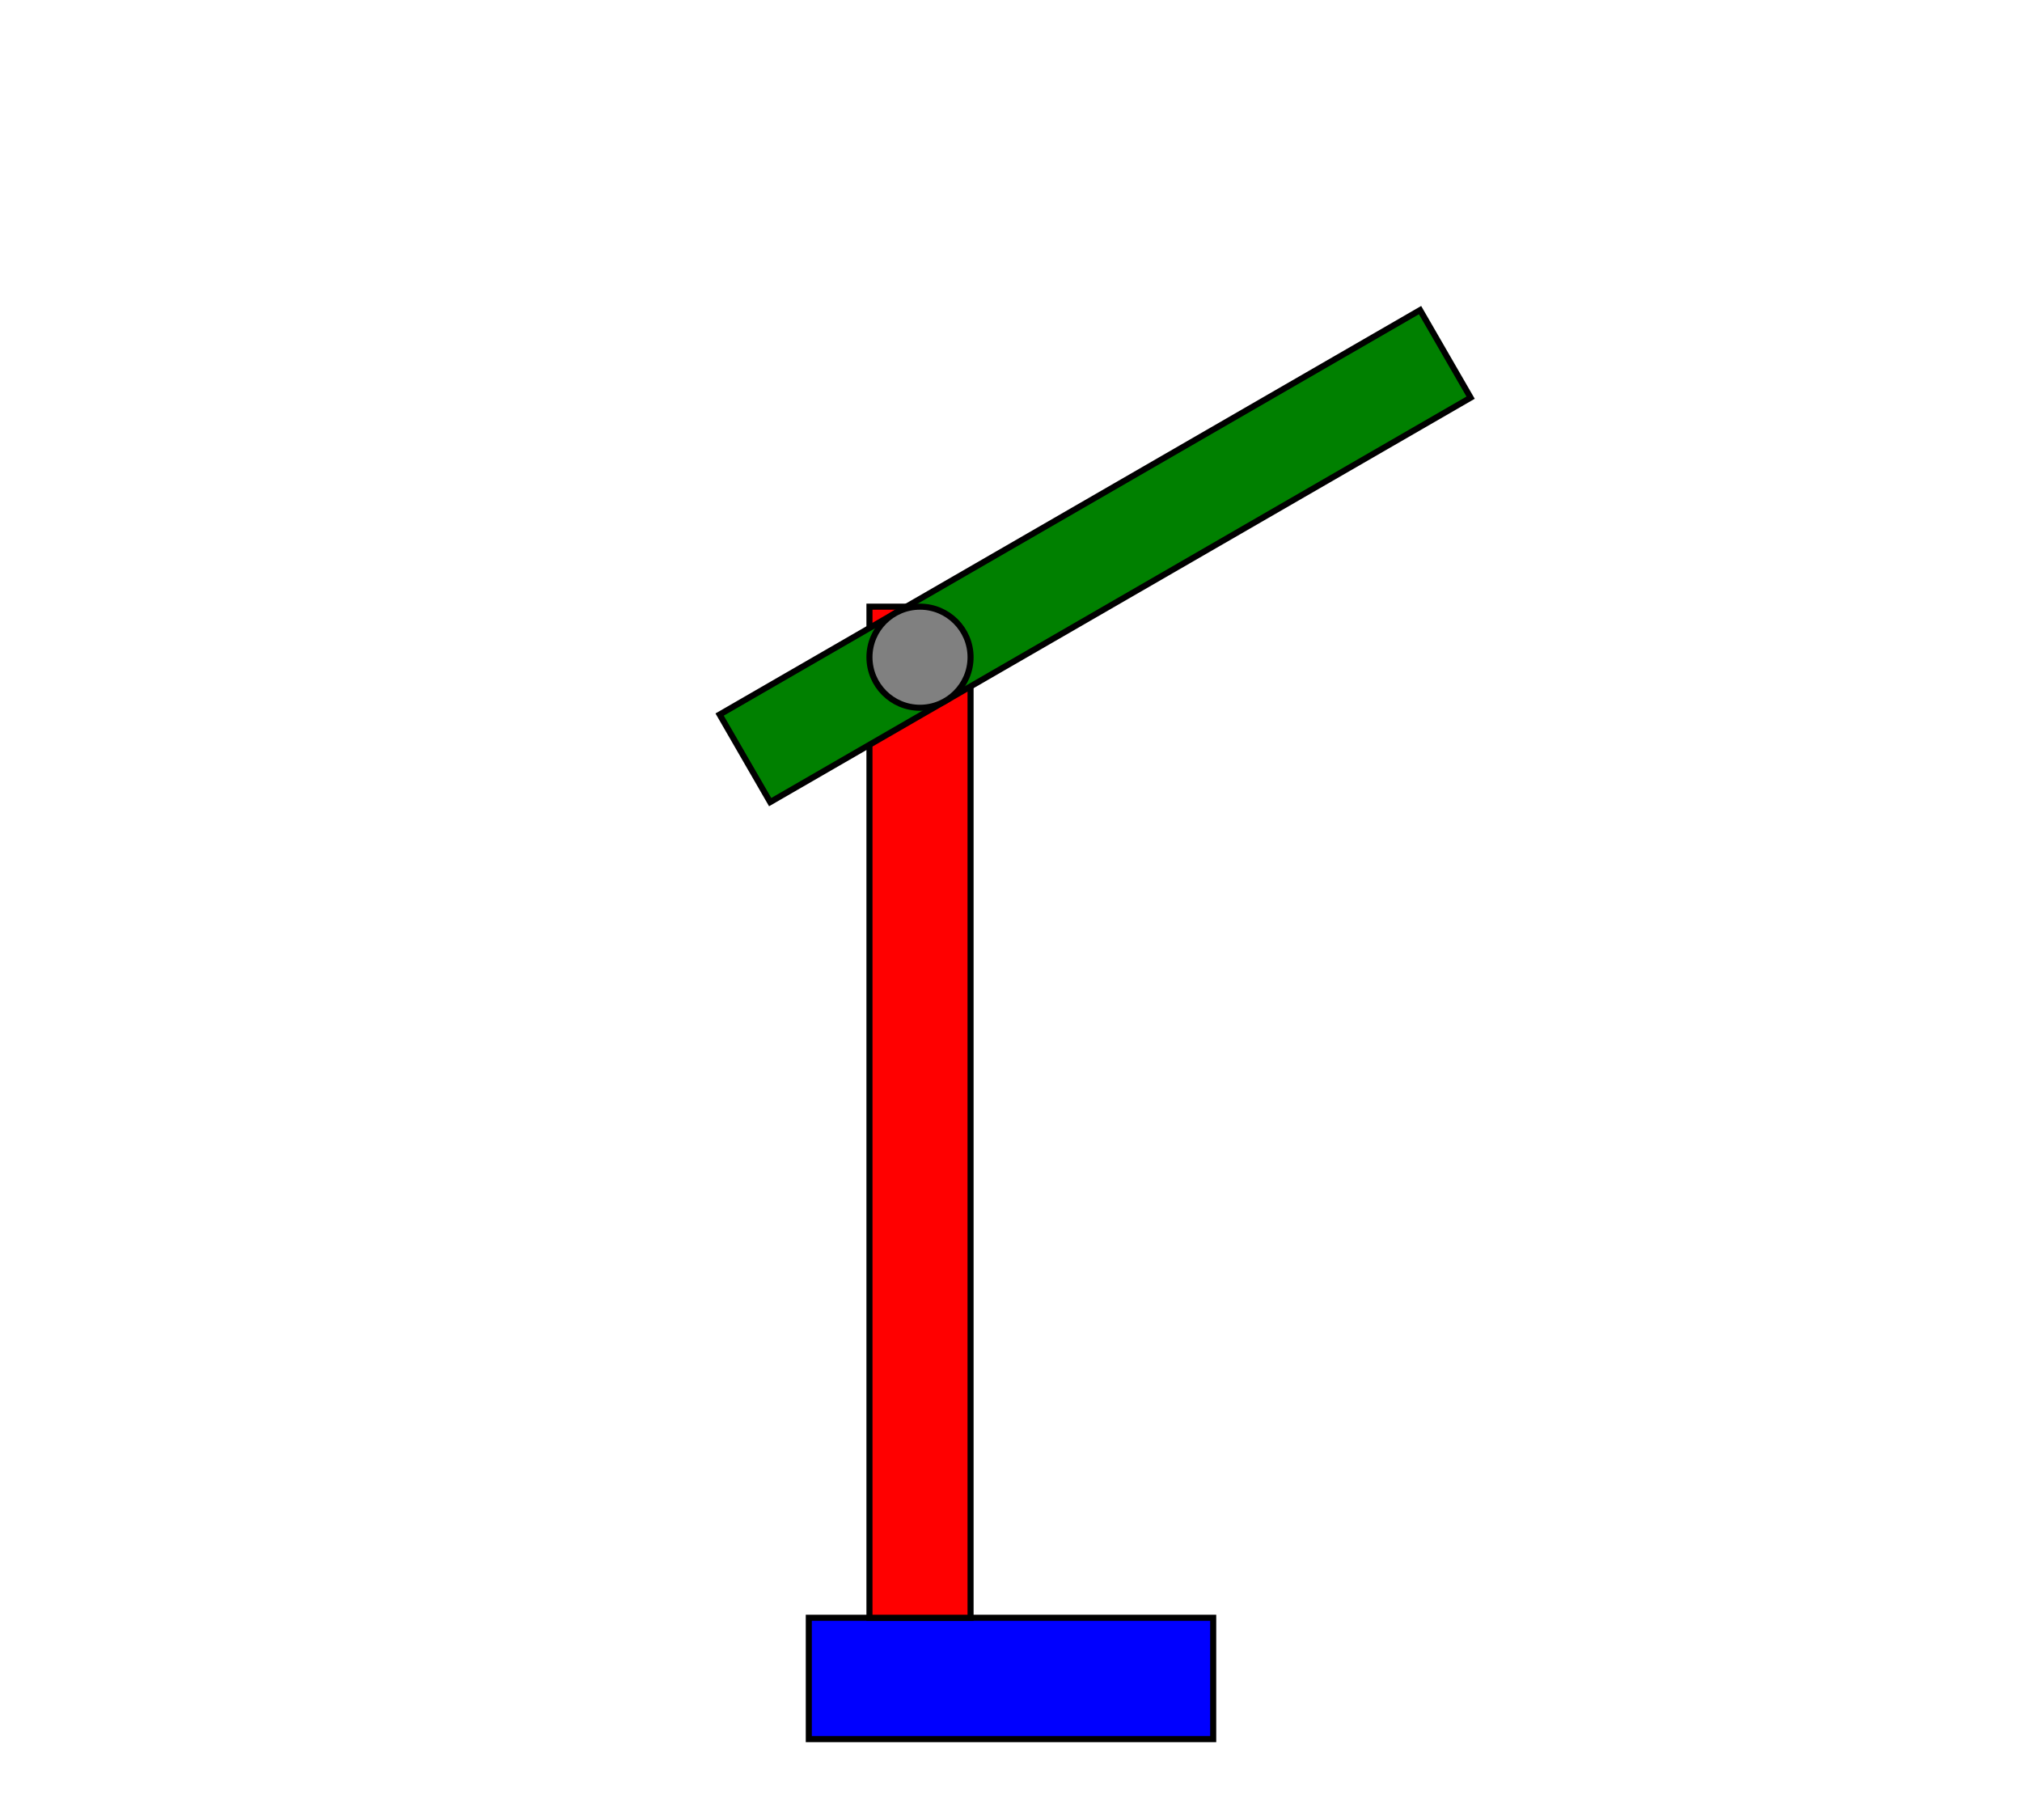
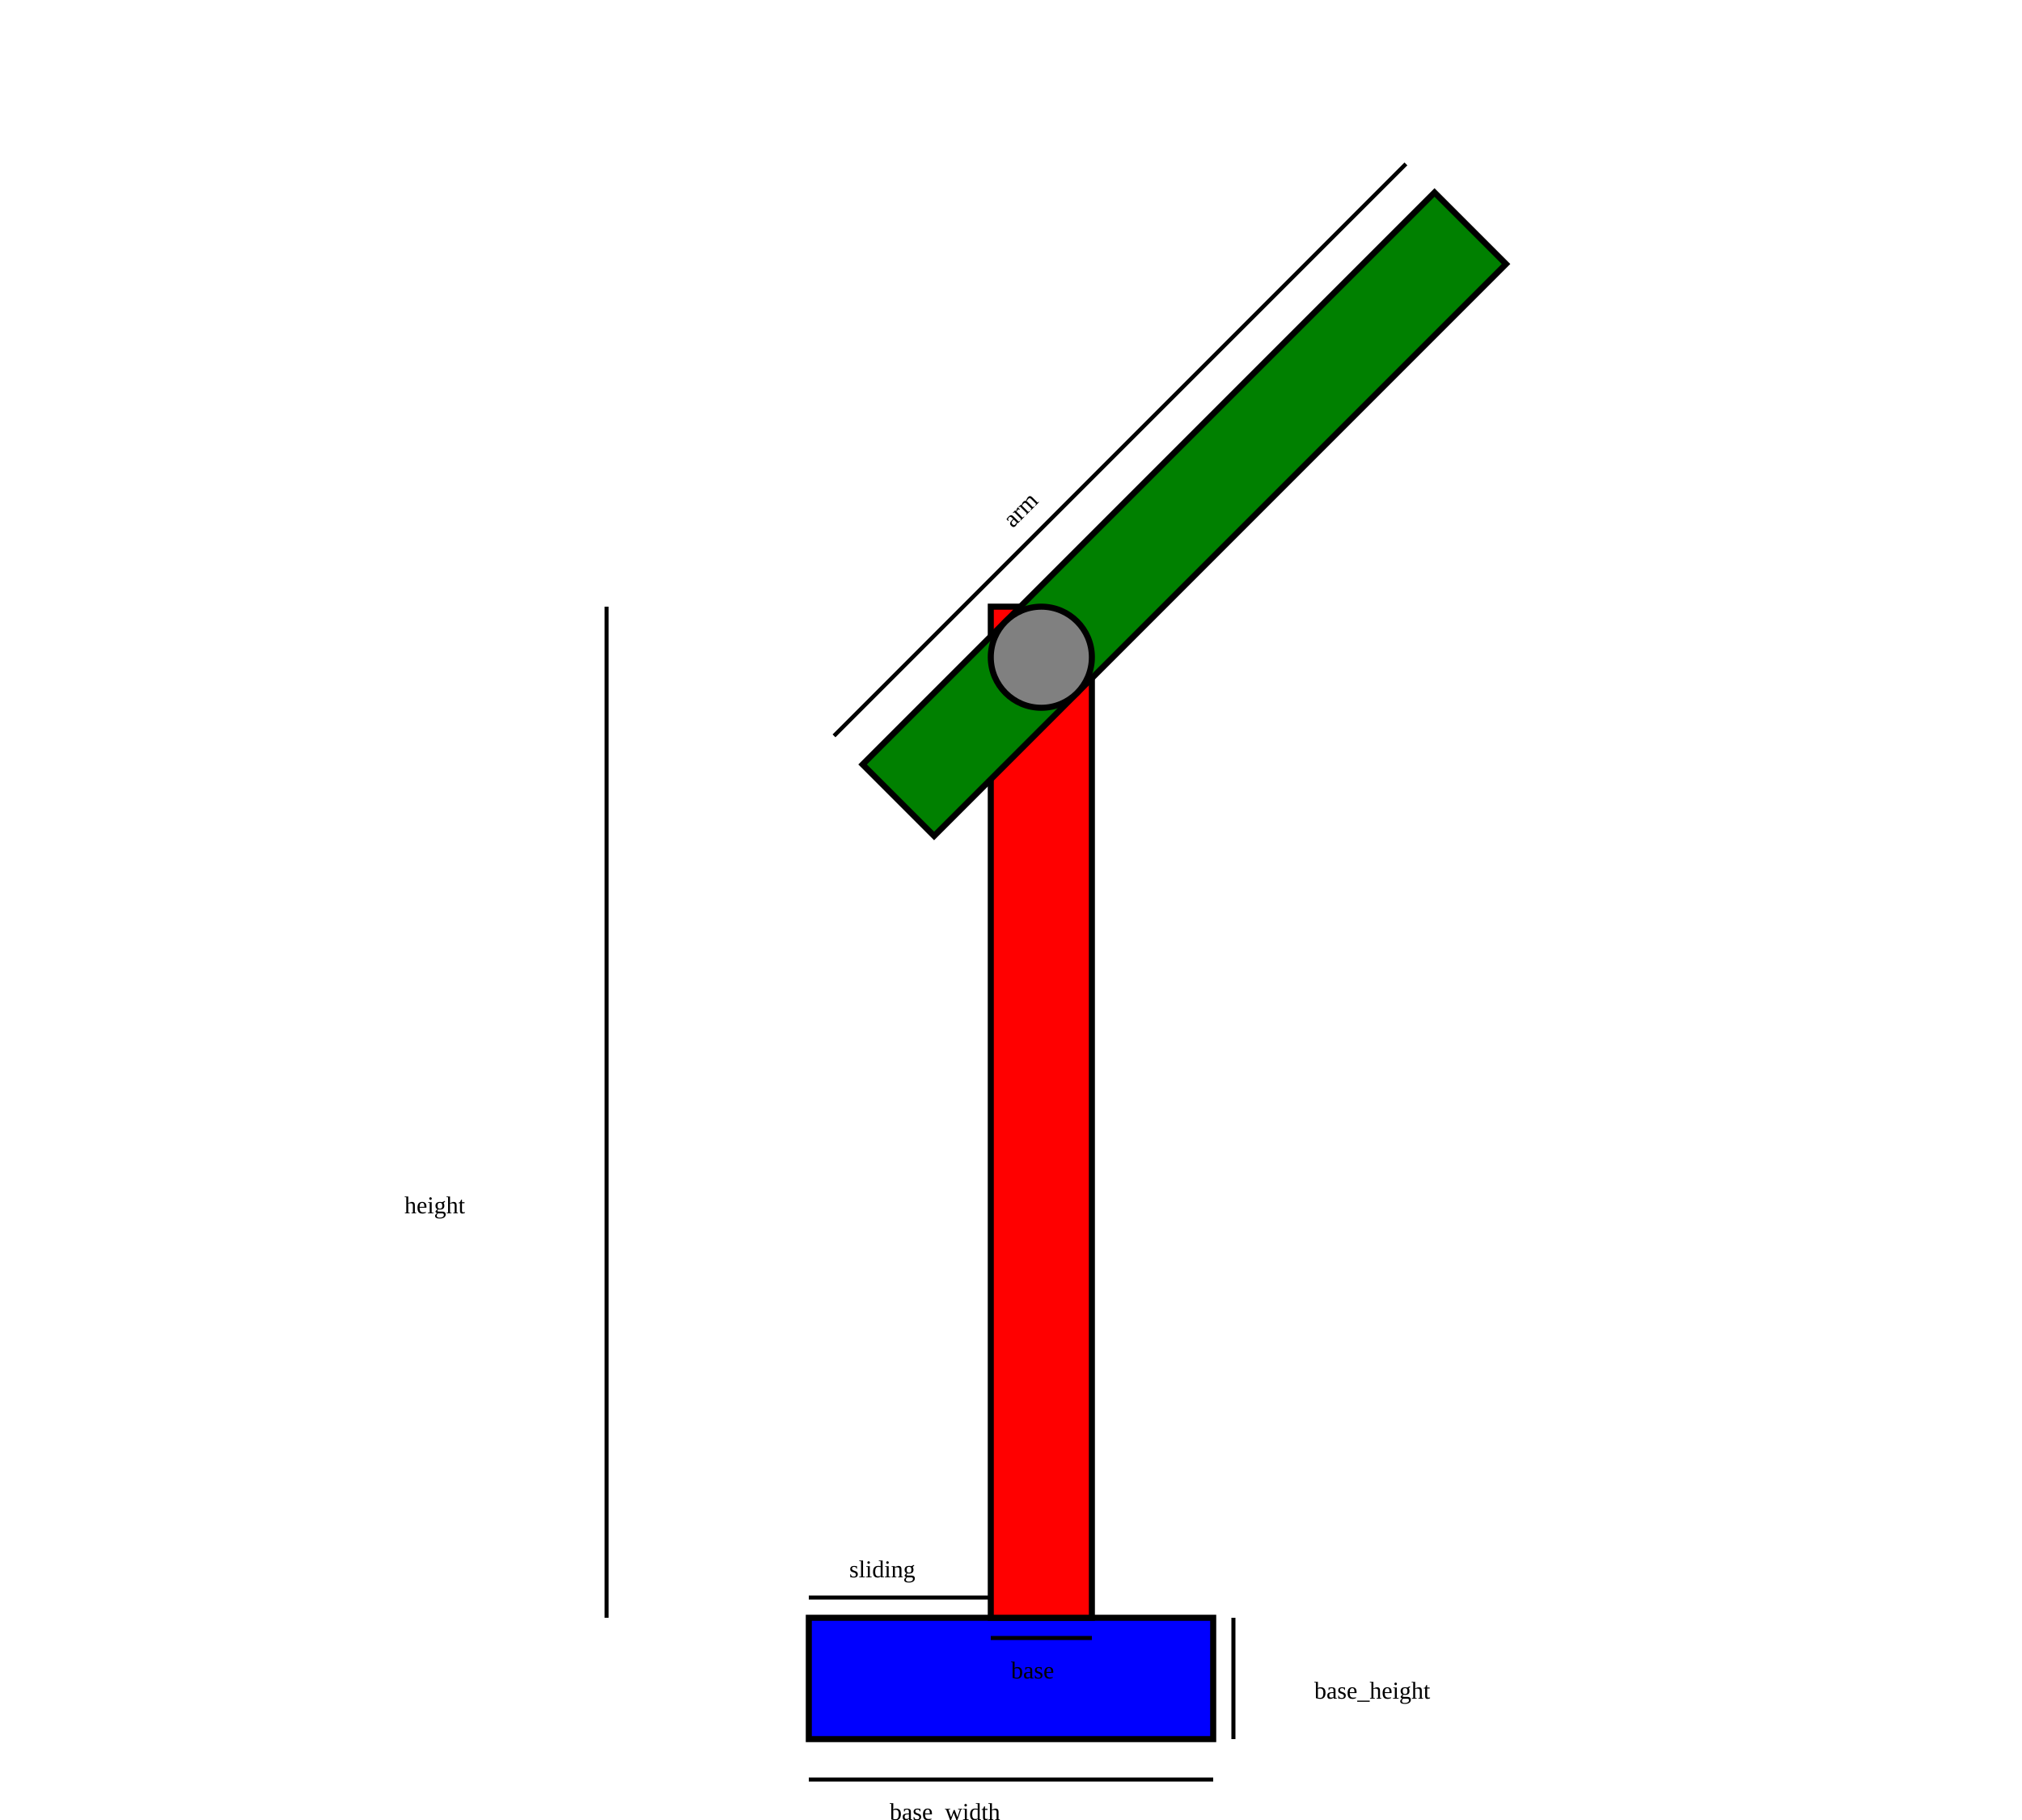
<svg xmlns="http://www.w3.org/2000/svg" width="1000" height="900">
-   <rect x="400" y="800" width="200" height="60" stroke="black" stroke-width="3" fill="blue" />
-   <rect x="430" y="300" width="50" height="500" stroke="black" stroke-width="3" fill="red" />
-   <rect x="355" y="300" width="400" height="50" stroke="black" stroke-width="3" fill="green" transform="rotate(-30,455,325)" />
-   <circle cx="455" cy="325" r="25" stroke="black" stroke-width="3" fill="grey" />
+   <g>
+     <rect x="400" y="800" width="200" height="60" stroke="black" stroke-width="3" fill="blue" />
+     <text x="440" y="900" fill="black"> base_width </text>
+     <line x1="400" y1="880" x2="600" y2="880" stroke="black" stroke-width="2" />
+     <text x="650" y="840" fill="black"> base_height </text>
+     <line x1="610" y1="800" x2="610" y2="860" stroke="black" stroke-width="2" />
+   </g>
+   <g>
+     <rect x="490" y="300" width="50" height="500" stroke="black" stroke-width="3" fill="red" />
+     <text x="500" y="830" fill="black"> base </text>
+     <line x1="490" y1="810" x2="540" y2="810" stroke="black" stroke-width="2" />
+     <text x="200" y="600" fill="black"> height </text>
+     <line x1="300" y1="300" x2="300" y2="800" stroke="black" stroke-width="2" />
+   </g>
+   <g>
+     <line x1="400" y1="790" x2="490" y2="790" stroke="black" stroke-width="2" />
+     <text x="420" y="780" fill="black"> sliding </text>
+   </g>
+   <g transform="rotate(-45,515,325)">
+     <rect x="415" y="300" width="400" height="50" stroke="black" stroke-width="3" fill="green" />
+     <text x="550" y="270" fill="black"> arm </text>
+     <line x1="415" y1="280" x2="815" y2="280" stroke="black" stroke-width="2" />
+   </g>
+   <circle cx="515" cy="325" r="25" stroke="black" stroke-width="3" fill="grey" />
</svg>
